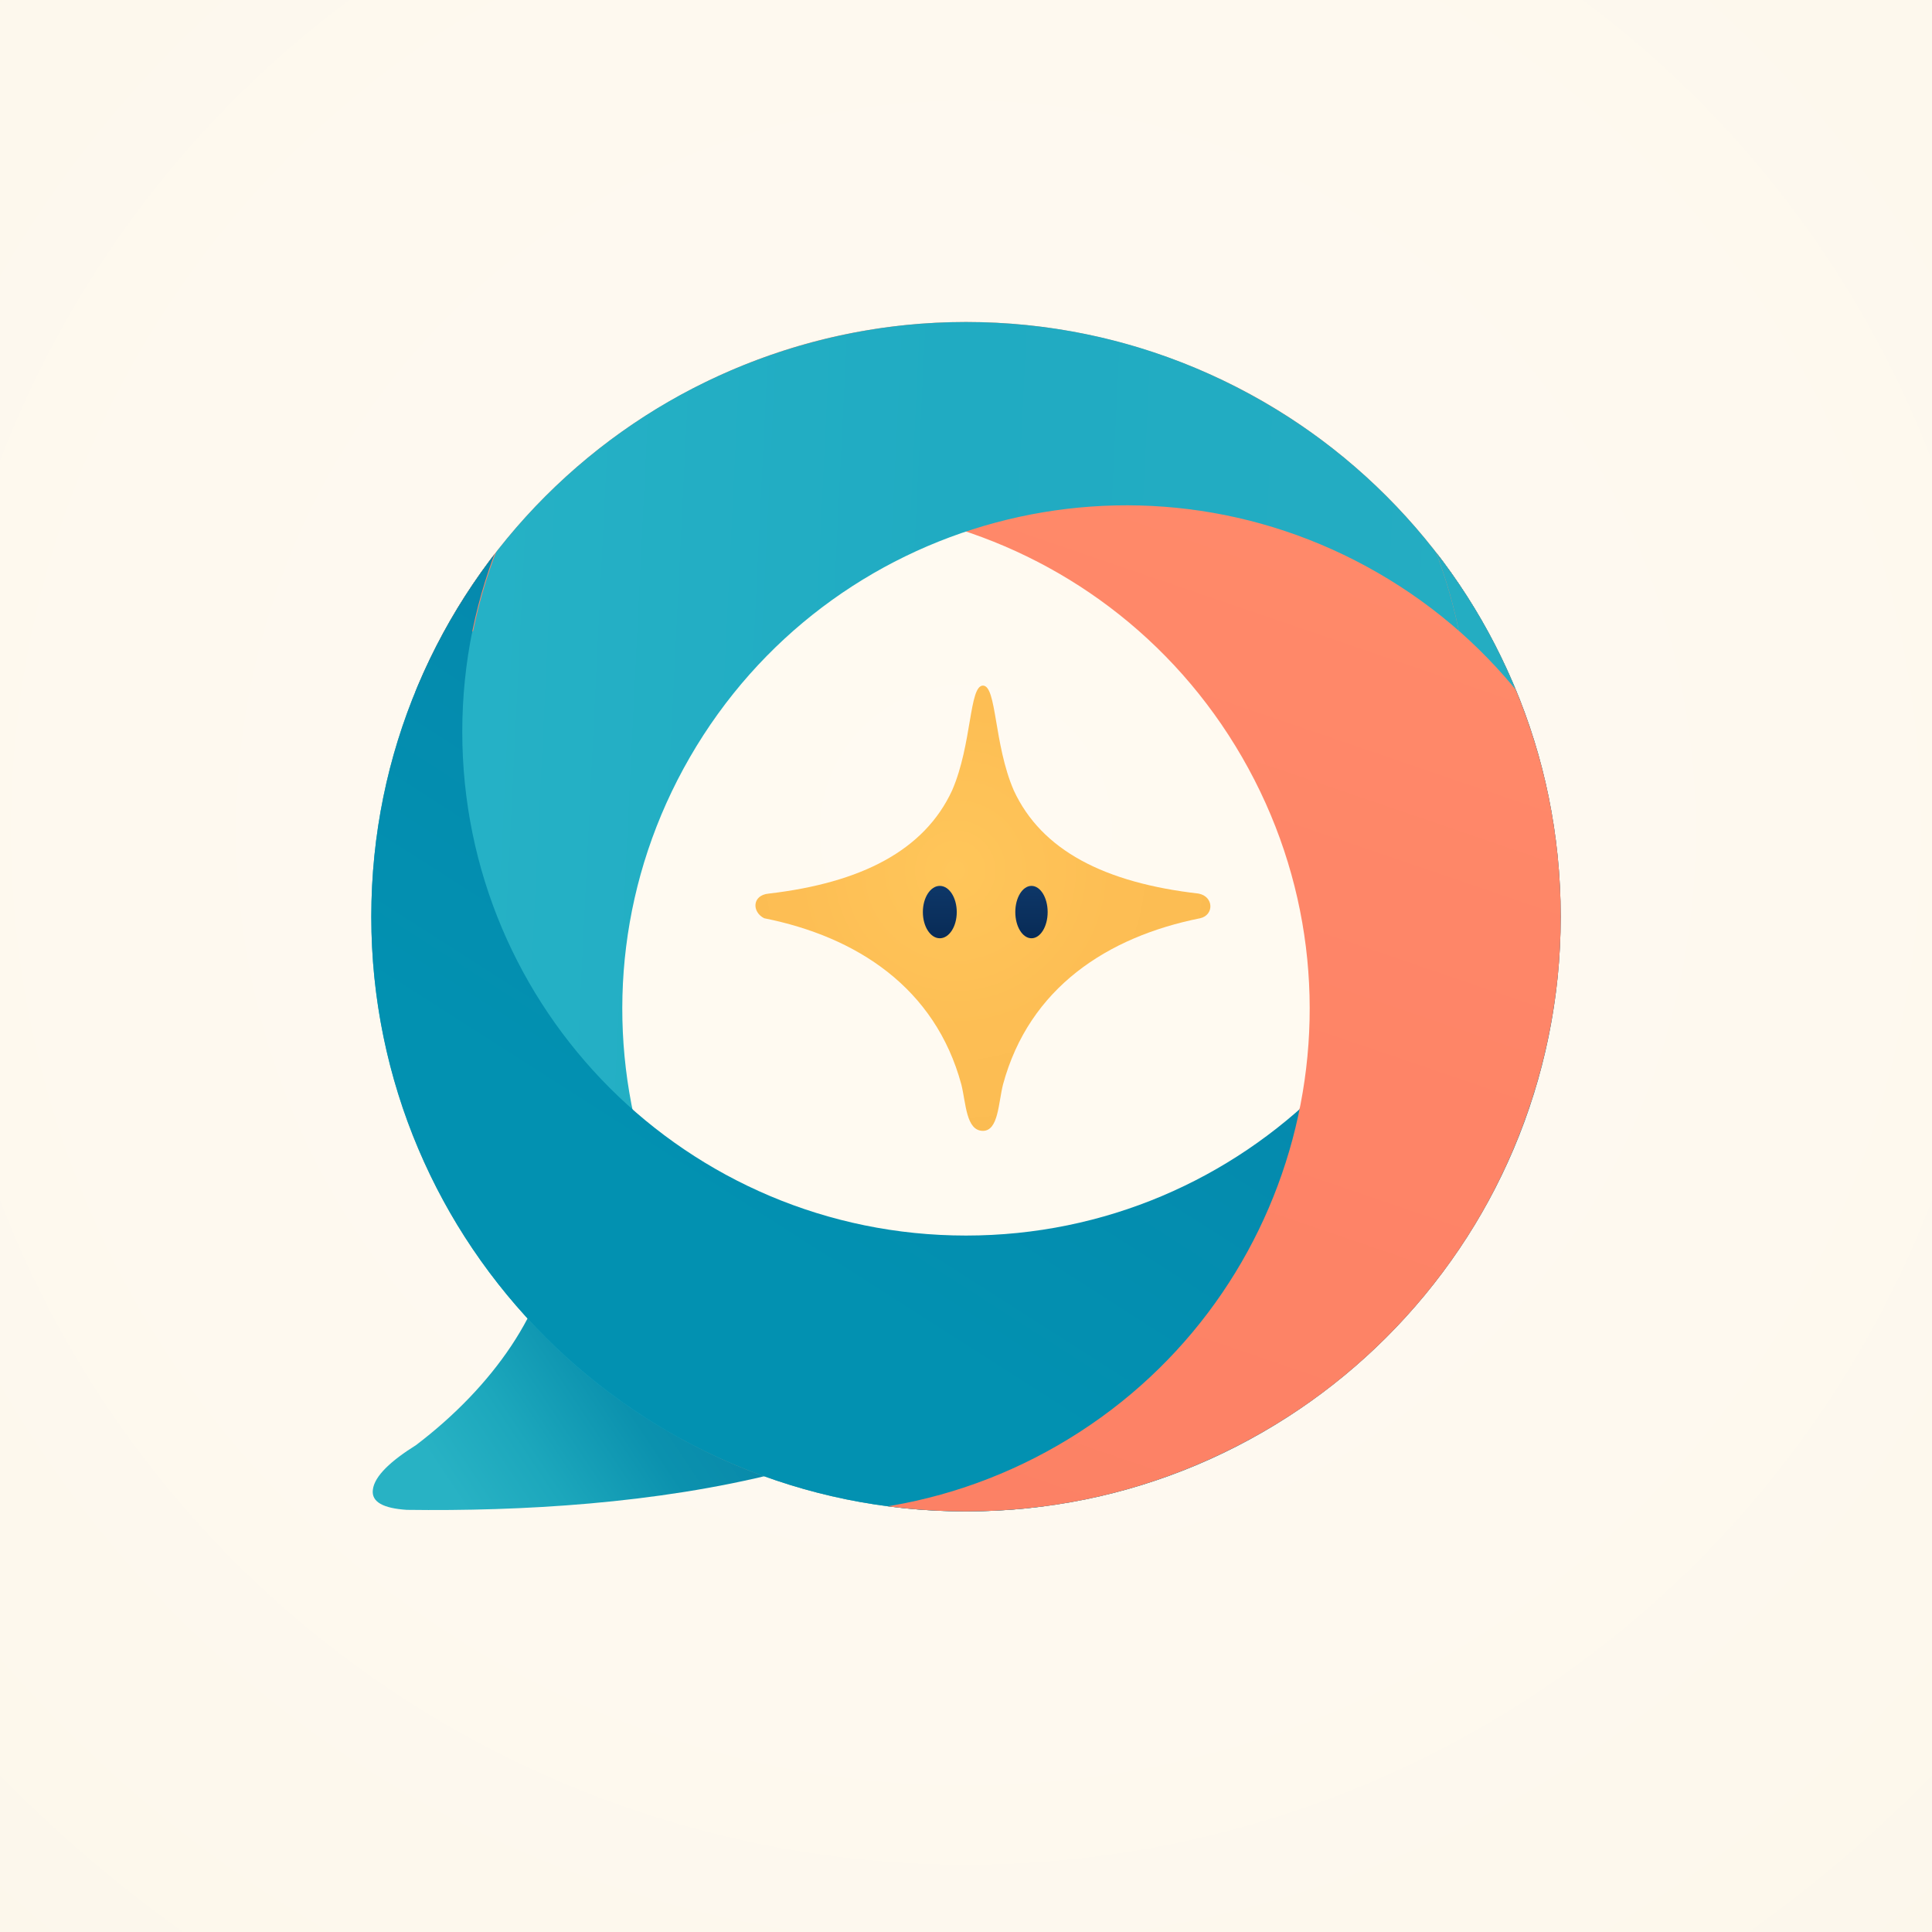
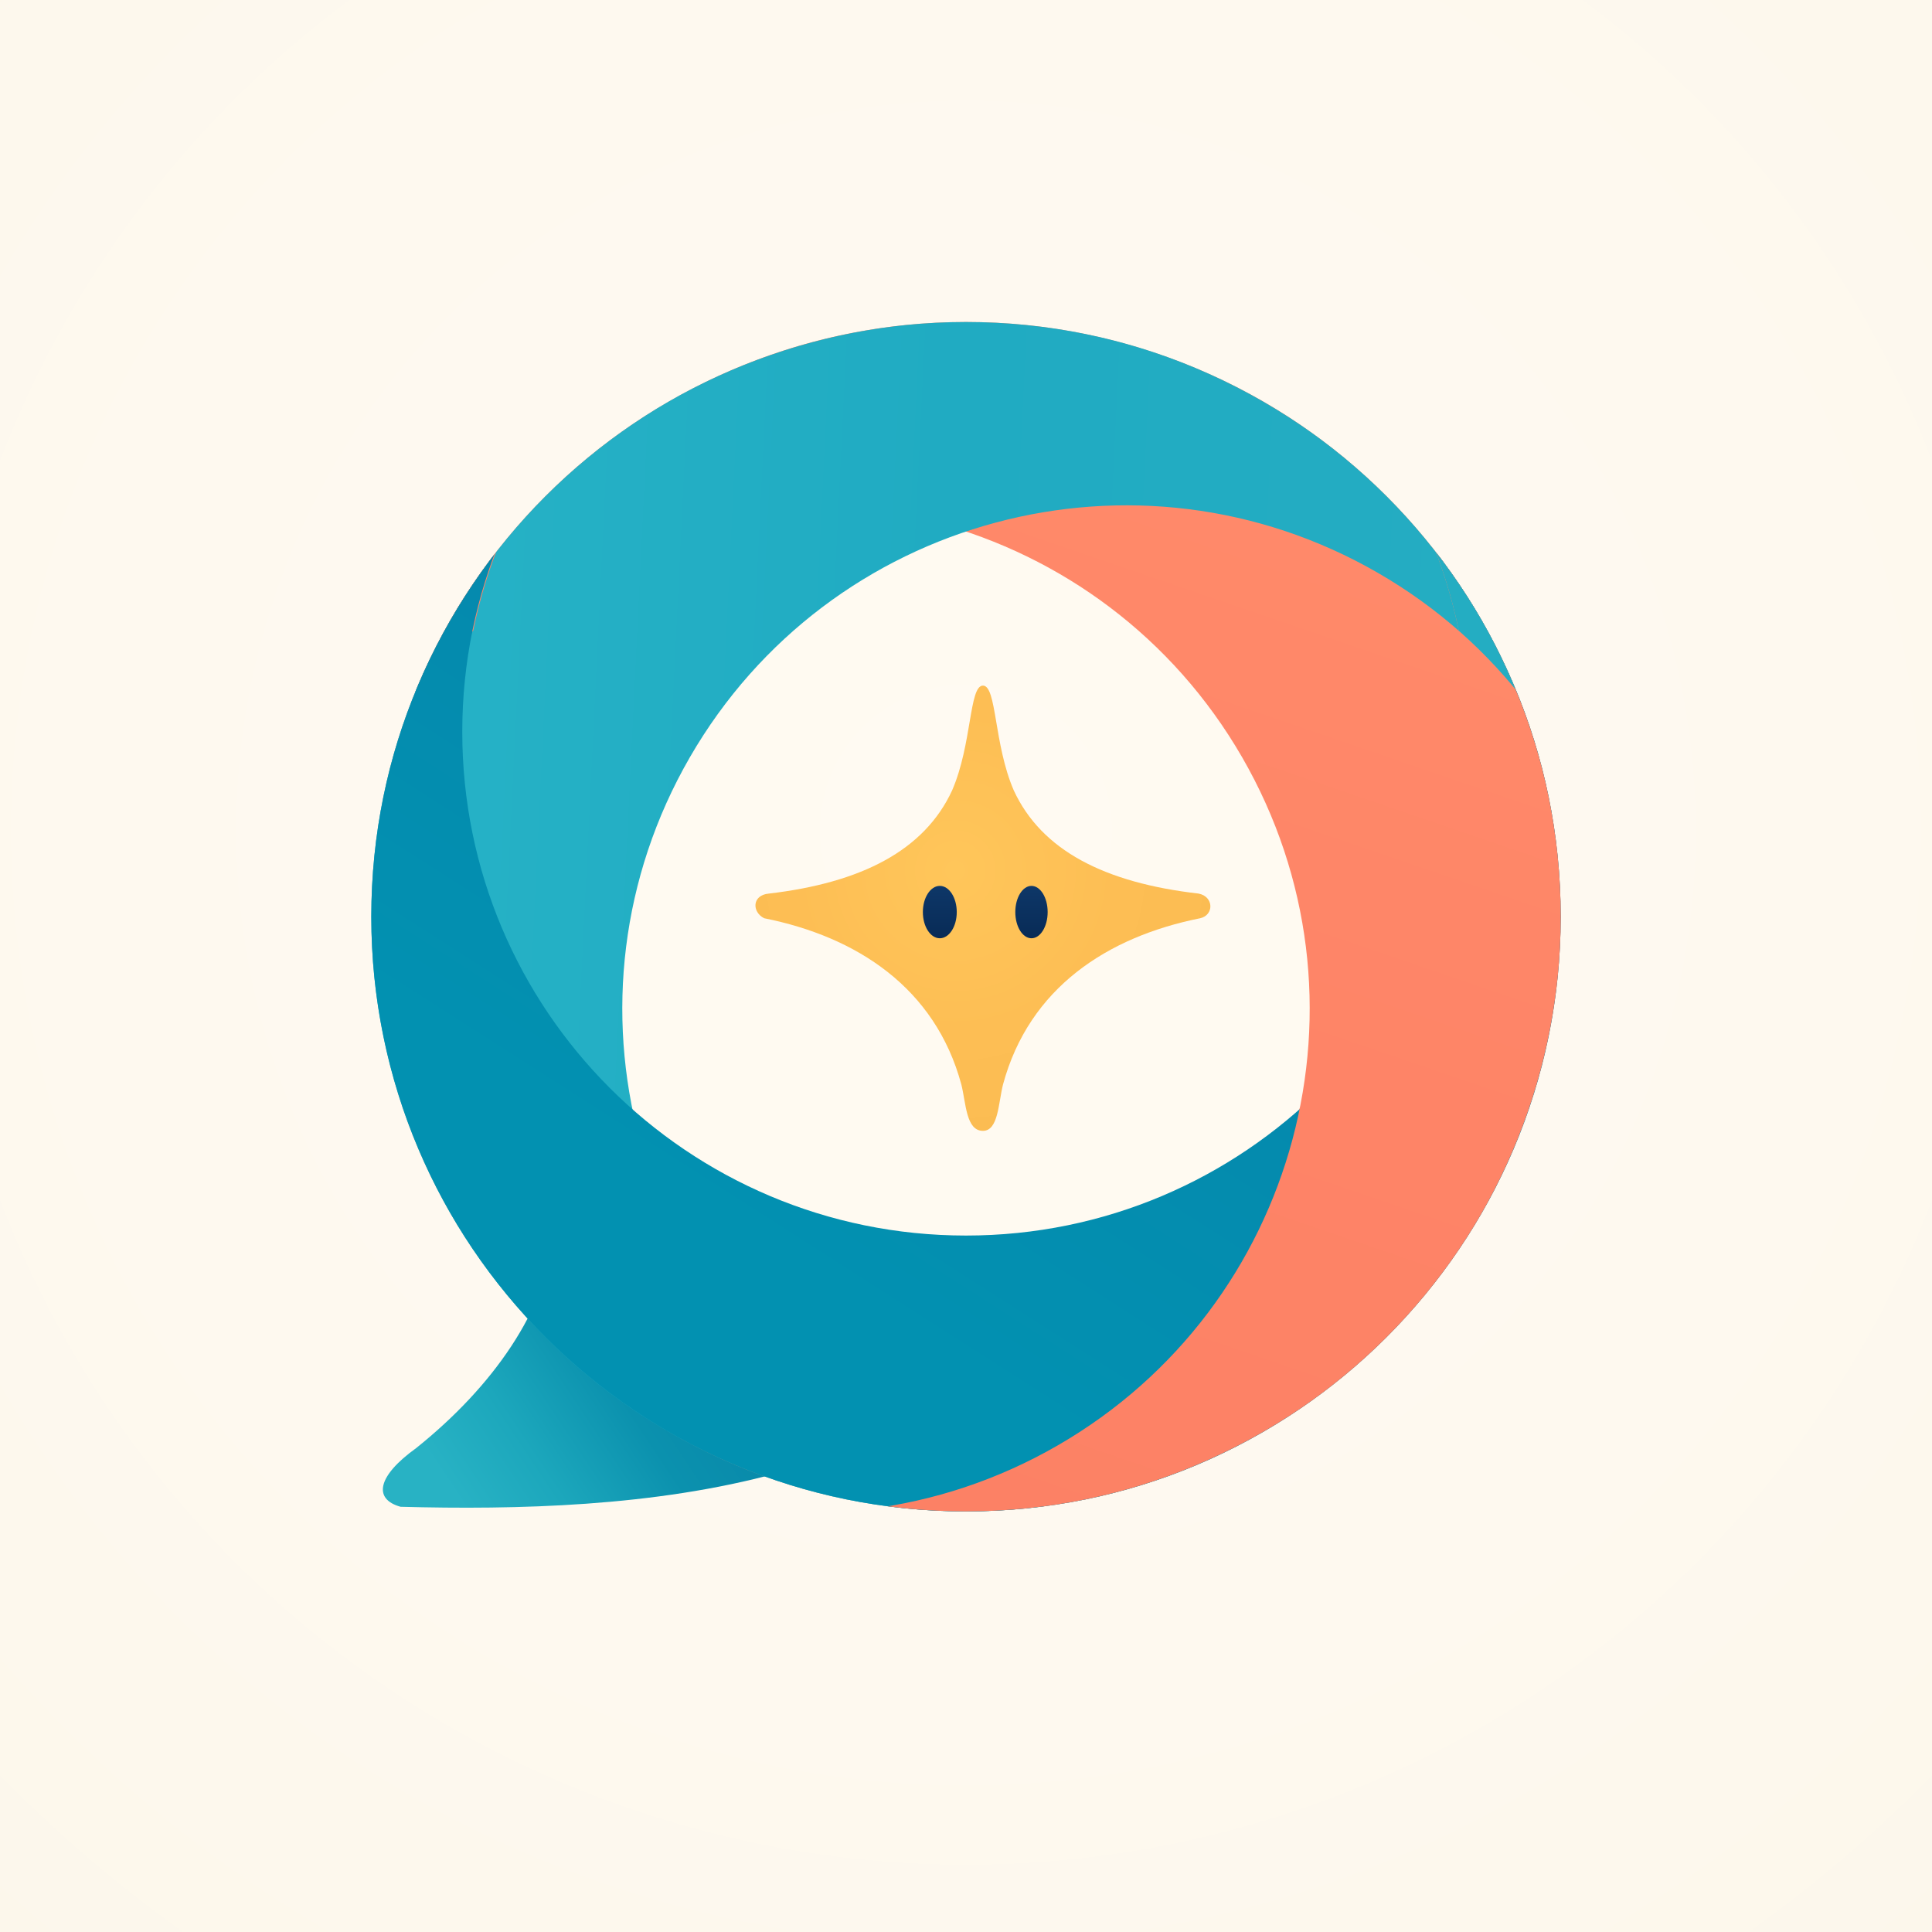
<svg xmlns="http://www.w3.org/2000/svg" width="1254" height="1254" viewBox="0 0 1254 1254" role="img" aria-labelledby="title desc">
  <defs>
    <radialGradient id="background" cx="627" cy="539" r="980" gradientUnits="userSpaceOnUse">
      <stop offset="0" stop-color="#fffaf2" />
      <stop offset="0.58" stop-color="#fef9ef" />
      <stop offset="1" stop-color="#fcf7eb" />
    </radialGradient>
    <linearGradient id="cyanLeaf" x1="350" y1="260" x2="720" y2="980" gradientUnits="userSpaceOnUse">
      <stop offset="0" stop-color="#27b3c7" />
      <stop offset="0.5" stop-color="#20abc2" />
      <stop offset="1" stop-color="#25adc2" />
    </linearGradient>
    <linearGradient id="darkLeaf" x1="900" y1="470" x2="580" y2="970" gradientUnits="userSpaceOnUse">
      <stop offset="0" stop-color="#0291b1" />
      <stop offset="0.5" stop-color="#0589ad" />
      <stop offset="1" stop-color="#0879a1" />
    </linearGradient>
    <linearGradient id="coralLeaf" x1="530" y1="230" x2="1010" y2="780" gradientUnits="userSpaceOnUse">
      <stop offset="0" stop-color="#ff8a6a" />
      <stop offset="0.5" stop-color="#fe8467" />
      <stop offset="1" stop-color="#fc8165" />
    </linearGradient>
    <linearGradient id="tailGradient" x1="505" y1="895" x2="325" y2="1015" gradientUnits="userSpaceOnUse">
      <stop offset="0" stop-color="#0785a8" />
      <stop offset="0.42" stop-color="#0b91ae" />
      <stop offset="0.74" stop-color="#1ca7bc" />
      <stop offset="1" stop-color="#28b2c4" />
    </linearGradient>
    <radialGradient id="lightSpirit" cx="620" cy="565" r="180" gradientUnits="userSpaceOnUse">
      <stop offset="0" stop-color="#ffc65a" />
      <stop offset="0.58" stop-color="#fdbe54" />
      <stop offset="1" stop-color="#fbbc52" />
    </radialGradient>
    <linearGradient id="eye" x1="0" y1="575" x2="0" y2="609" gradientUnits="userSpaceOnUse">
      <stop offset="0" stop-color="#0e3768" />
      <stop offset="1" stop-color="#082b56" />
    </linearGradient>
    <clipPath id="outerCircle" clipPathUnits="userSpaceOnUse">
      <circle cx="627" cy="595" r="386" />
    </clipPath>
    <path id="leaf" fill-rule="evenodd" clip-rule="evenodd" d="M627 209 A386 386 0 1 1 627 981 A386 386 0 1 1 627 209Z M627 388.044 A326.956 326.956 0 1 1 627 1041.956 A326.956 326.956 0 1 1 627 388.044Z" />
    <path id="leafClipExpanded" fill-rule="evenodd" clip-rule="evenodd" d="M627 208.5 A386.5 386.5 0 1 1 627 981.5 A386.5 386.5 0 1 1 627 208.5Z M627 388.544 A326.456 326.456 0 1 1 627 1041.456 A326.456 326.456 0 1 1 627 388.544Z" />
    <clipPath id="coralLeafClip" clipPathUnits="userSpaceOnUse">
      <use href="#leafClipExpanded" transform="rotate(60 627 595)" />
    </clipPath>
    <clipPath id="darkLeafClip" clipPathUnits="userSpaceOnUse">
      <use href="#leafClipExpanded" transform="rotate(180 627 595)" />
    </clipPath>
    <clipPath id="cyanLeafClip" clipPathUnits="userSpaceOnUse">
      <use href="#leafClipExpanded" transform="rotate(300 627 595)" />
    </clipPath>
    <clipPath id="upperRightOverlap" clipPathUnits="userSpaceOnUse">
      <rect x="627" y="0" width="627" height="595" />
    </clipPath>
    <clipPath id="upperLeftOverlap" clipPathUnits="userSpaceOnUse">
      <rect x="0" y="0" width="627" height="595" />
    </clipPath>
  </defs>
  <rect width="1254" height="1254" fill="url(#background)" />
-   <path d="M360 800 C355 850 320 900 270 938 C254 948 243 958 242 967 C241 975 249 979 264 980 C338 981 426 976 505 956 C530 949 550 938 566 925 C505 870 430 825 360 800Z" fill="url(#tailGradient)" />
+   <path d="M360 800 C355 850 320 900 270 940 C245 958 242 973 260 978 C335 980 425 978 505 956 C530 949 550 938 566 925 C505 870 430 825 360 800Z" fill="url(#tailGradient)" />
  <g clip-path="url(#outerCircle)">
    <use href="#leaf" transform="rotate(60 627 595)" fill="url(#coralLeaf)" />
    <use href="#leaf" transform="rotate(300 627 595)" fill="url(#cyanLeaf)" />
    <use href="#leaf" transform="rotate(180 627 595)" fill="url(#darkLeaf)" />
    <g clip-path="url(#coralLeafClip)">
      <g clip-path="url(#darkLeafClip)">
        <use href="#leaf" transform="rotate(60 627 595)" fill="url(#coralLeaf)" />
      </g>
    </g>
    <g clip-path="url(#coralLeafClip)">
      <g clip-path="url(#darkLeafClip)">
        <g clip-path="url(#cyanLeafClip)">
          <g clip-path="url(#upperRightOverlap)">
            <use href="#leaf" transform="rotate(300 627 595)" fill="url(#cyanLeaf)" />
          </g>
          <g clip-path="url(#upperLeftOverlap)">
            <use href="#leaf" transform="rotate(180 627 595)" fill="url(#darkLeaf)" />
          </g>
        </g>
      </g>
    </g>
  </g>
  <path d="M638 445 C629 445 631 483 618 513 C600 552 559 573 499 580 C488 581 488 592 496 596 C556 608 607 641 624 704 C627 716 627 734 638 734 C648 734 648 716 651 704 C668 641 719 608 779 596 C788 594 788 582 778 580 C717 573 676 552 658 513 C645 483 647 445 638 445Z" fill="url(#lightSpirit)" />
  <ellipse cx="610" cy="592" rx="11" ry="17" fill="url(#eye)" />
  <ellipse cx="669.5" cy="592" rx="10.5" ry="17" fill="url(#eye)" />
</svg>
